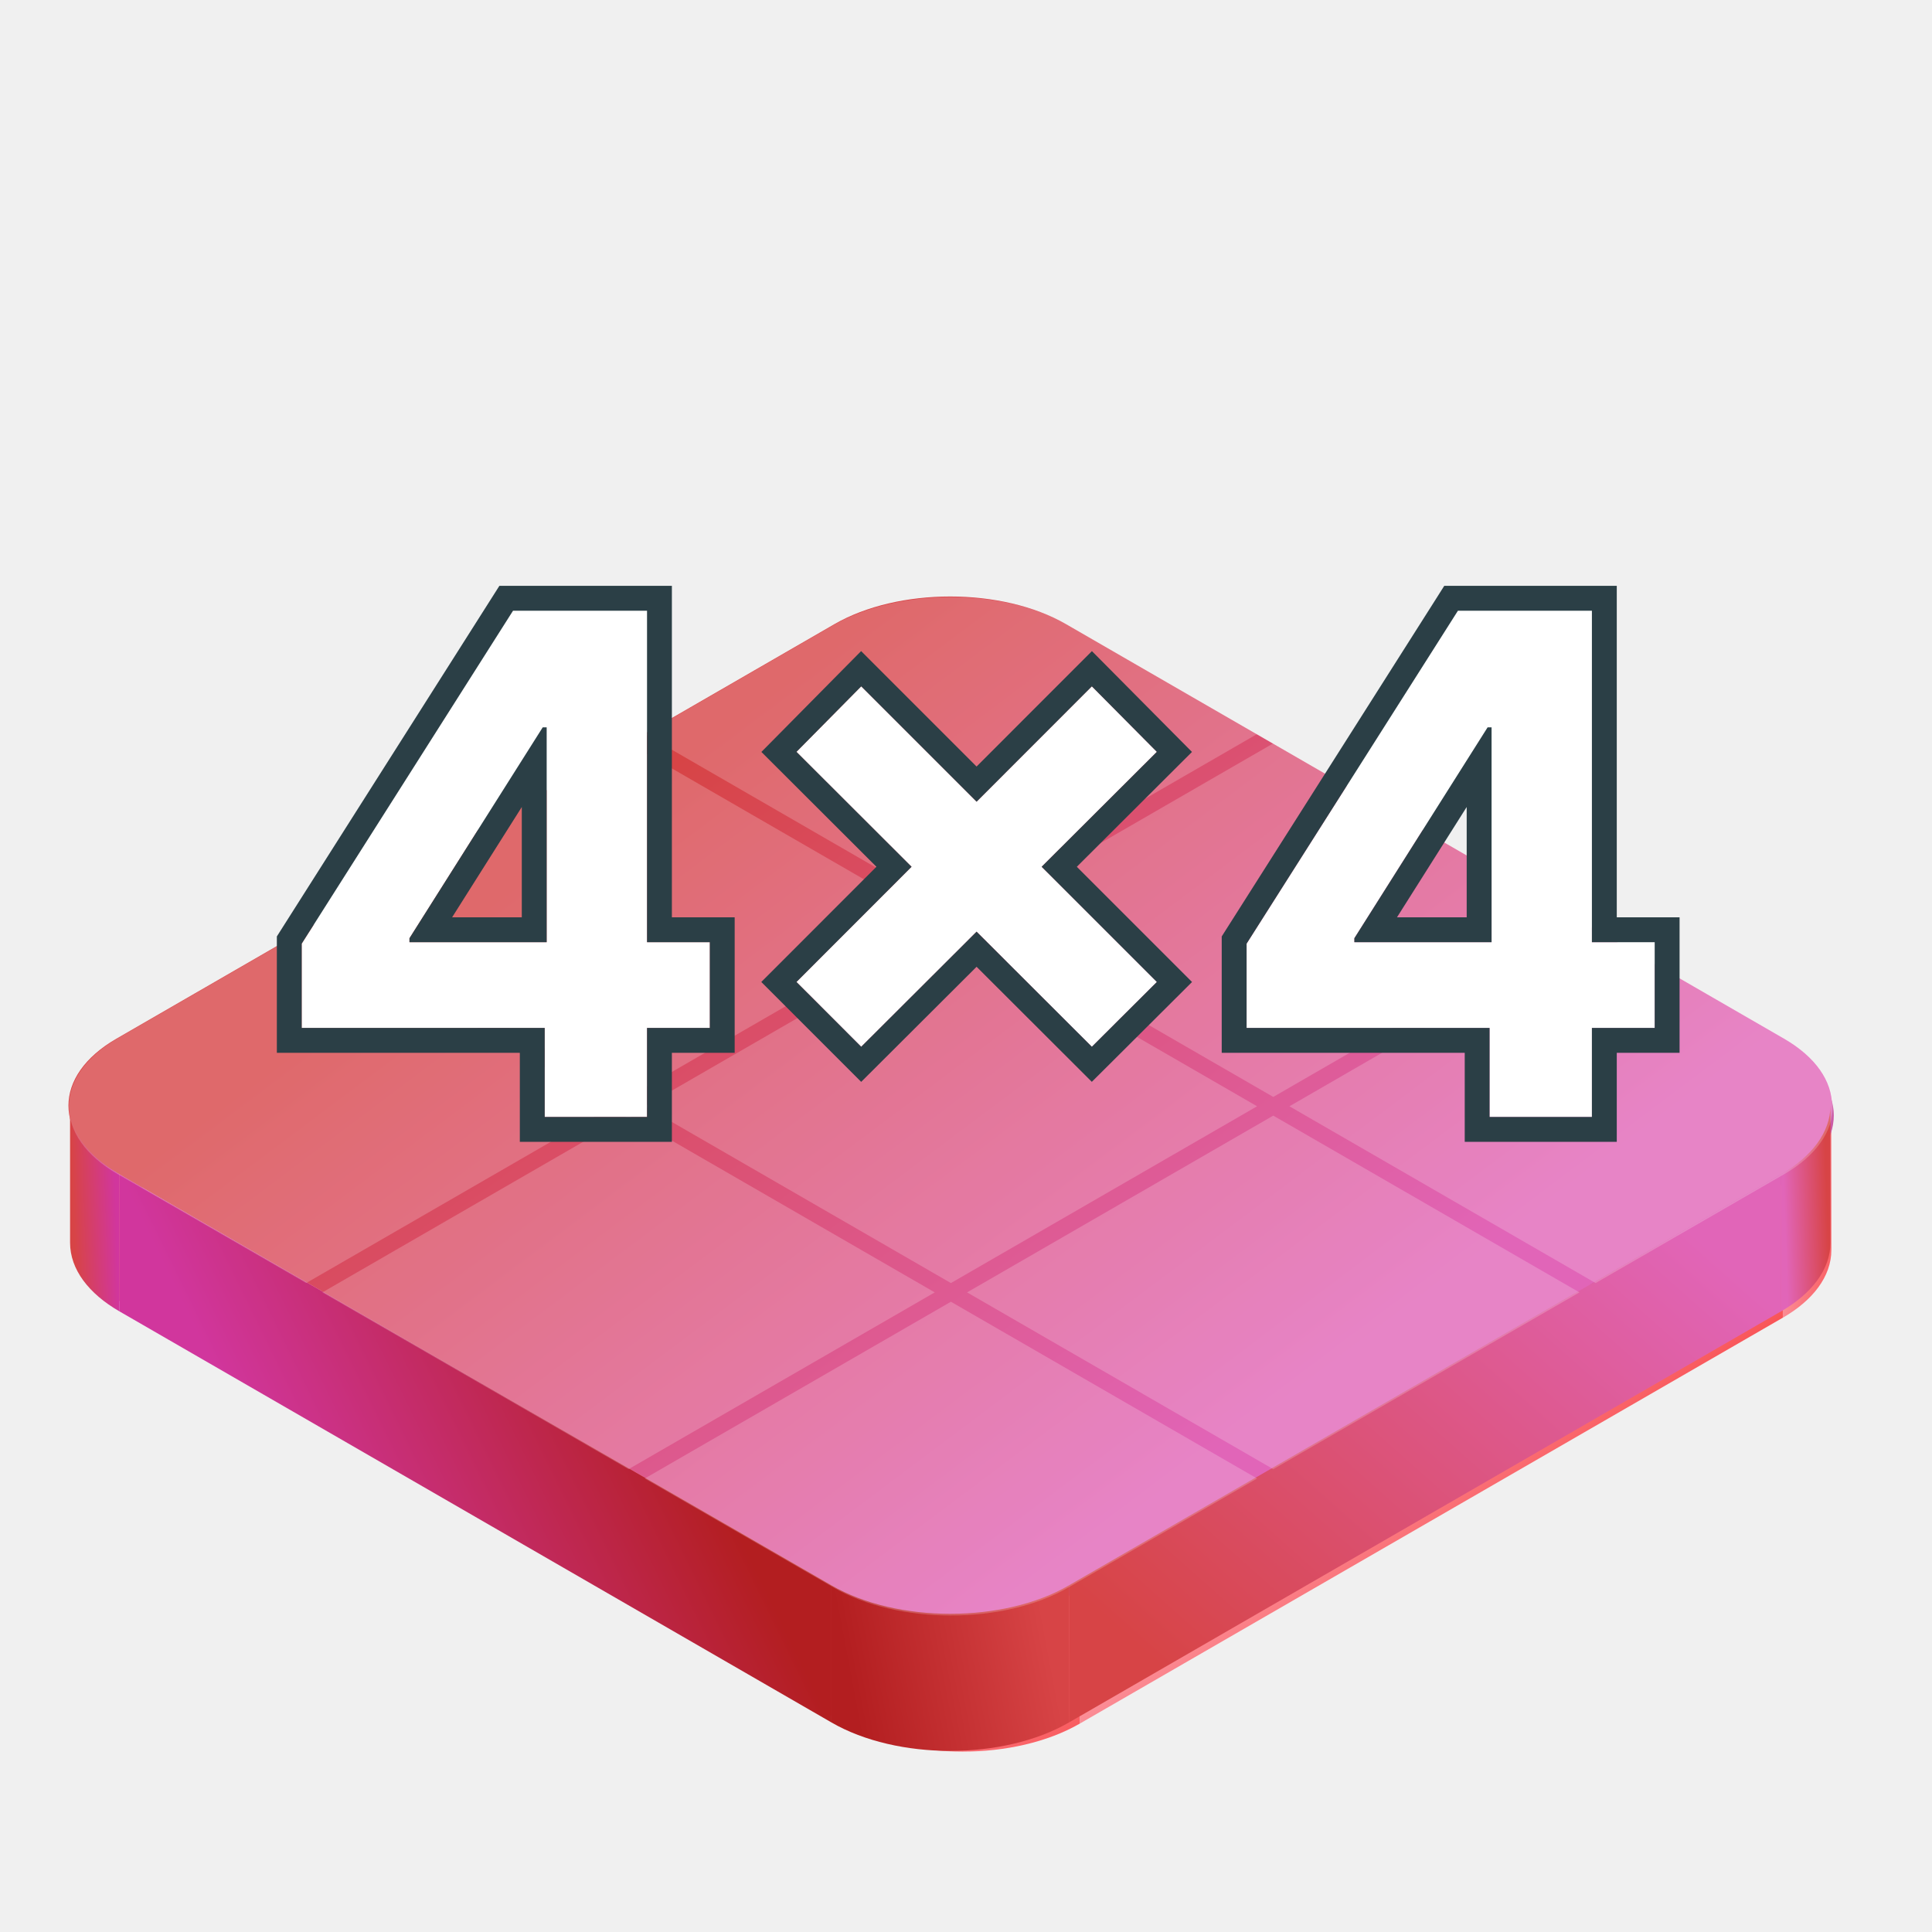
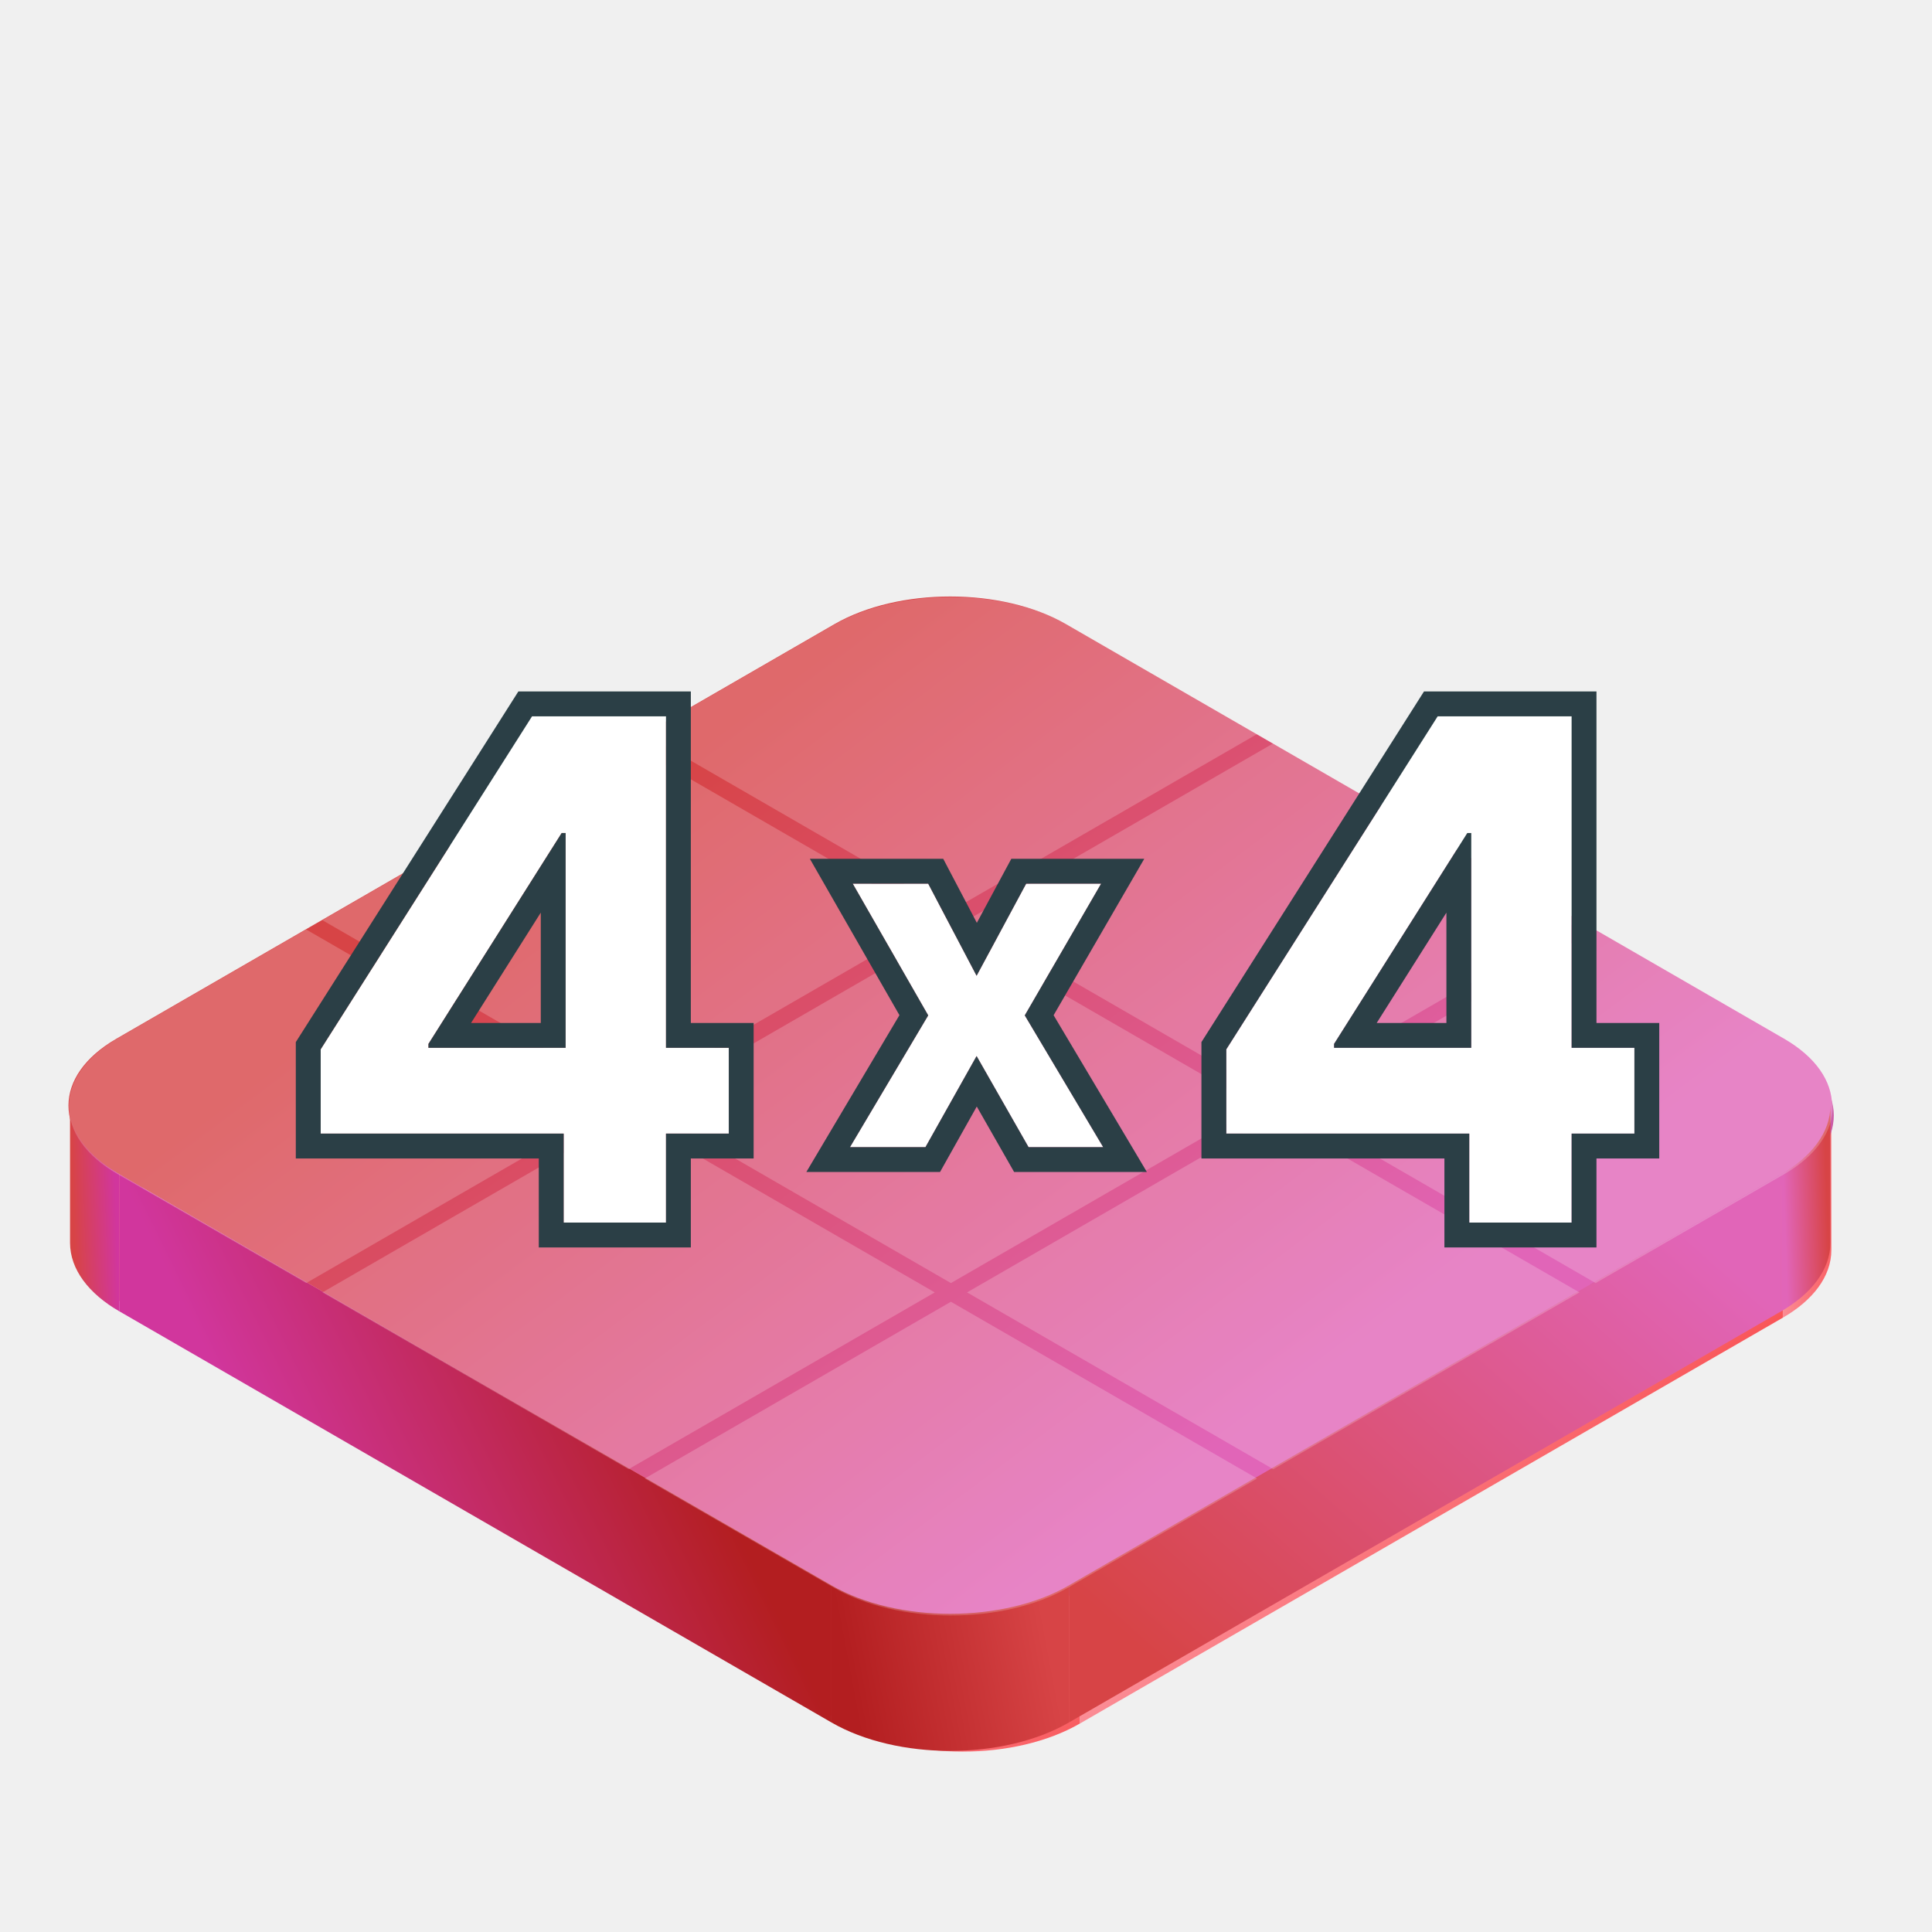
<svg xmlns="http://www.w3.org/2000/svg" width="64" height="64" viewBox="0 0 64 64" fill="none">
-   <rect width="35.855" height="35.855" rx="4.378" transform="matrix(0.866025 0.5 -0.866025 0.5 31.8887 19)" fill="url(#paint0_linear_2025_1324)" />
-   <rect width="26.891" height="4.482" transform="matrix(0.866025 0.5 0 1 4.71851 39.1685)" fill="url(#paint1_linear_2025_1324)" />
-   <rect width="26.891" height="4.482" transform="matrix(0.866025 -0.5 0 1 35.7698 52.6143)" fill="url(#paint2_linear_2025_1324)" />
-   <path d="M3.111 36.928C3.111 37.803 3.725 38.595 4.719 39.169V43.651C3.725 43.077 3.111 42.285 3.111 41.41V36.928Z" fill="url(#paint3_linear_2025_1324)" />
-   <path d="M28.007 52.614C30.151 53.852 33.626 53.852 35.77 52.614V57.096C33.626 58.334 30.151 58.334 28.007 57.096V52.614Z" fill="url(#paint4_linear_2025_1324)" />
-   <path d="M60.666 36.928C60.666 37.803 60.052 38.595 59.059 39.169V43.651C60.052 43.077 60.666 42.285 60.666 41.41V36.928Z" fill="url(#paint5_linear_2025_1324)" />
-   <g clip-path="url(#clip0_2025_1324)">
-     <rect width="35.899" height="35.899" rx="4.442" transform="matrix(0.866025 0.5 -0.866025 0.5 31.9104 19)" fill="url(#paint6_linear_2025_1324)" />
-     <rect width="11.559" height="11.559" transform="matrix(0.866025 0.5 -0.866025 0.5 31.9104 19)" fill="black" fill-opacity="0.1" />
-     <rect width="11.559" height="11.559" transform="matrix(0.866025 0.5 -0.866025 0.5 21.3711 25.085)" fill="black" fill-opacity="0.1" />
-     <rect width="11.559" height="11.559" transform="matrix(0.866025 0.5 -0.866025 0.5 21.3711 37.2549)" fill="black" fill-opacity="0.1" />
-     <rect width="11.559" height="11.559" transform="matrix(0.866025 0.5 -0.866025 0.5 42.45 25.085)" fill="black" fill-opacity="0.1" />
-     <rect width="11.559" height="11.559" transform="matrix(0.866025 0.5 -0.866025 0.5 42.45 37.2549)" fill="black" fill-opacity="0.1" />
-     <rect width="11.559" height="11.559" transform="matrix(0.866025 0.5 -0.866025 0.5 52.9893 31.1699)" fill="black" fill-opacity="0.1" />
-     <rect width="11.559" height="11.559" transform="matrix(0.866025 0.5 -0.866025 0.5 10.8315 31.1699)" fill="black" fill-opacity="0.1" />
-     <rect width="11.559" height="11.559" transform="matrix(0.866025 0.5 -0.866025 0.5 31.9104 43.3398)" fill="black" fill-opacity="0.1" />
-     <rect width="11.559" height="11.559" transform="matrix(0.866025 0.5 -0.866025 0.5 31.9104 31.1699)" fill="black" fill-opacity="0.1" />
+   <g clip-path="url(#clip0_2122_4385)">
+     <rect width="35.855" height="35.855" rx="4.378" transform="matrix(0.866025 0.5 -0.866025 0.5 31.8887 19)" fill="url(#paint0_linear_2122_4385)" />
+     <rect width="26.891" height="4.482" transform="matrix(0.866025 0.5 0 1 4.71875 39.1685)" fill="url(#paint1_linear_2122_4385)" />
+     <rect width="26.891" height="4.482" transform="matrix(0.866025 -0.5 0 1 35.7695 52.6143)" fill="url(#paint2_linear_2122_4385)" />
+     <path d="M3.111 36.928C3.111 37.803 3.726 38.595 4.719 39.168V43.65C3.726 43.077 3.111 42.285 3.111 41.409V36.928Z" fill="url(#paint3_linear_2122_4385)" />
+     <path d="M28.006 52.614C30.149 53.852 33.625 53.852 35.769 52.614V57.096C33.625 58.334 30.149 58.334 28.006 57.096V52.614Z" fill="url(#paint4_linear_2122_4385)" />
+     <path d="M60.666 36.928C60.666 37.803 60.052 38.595 59.059 39.168V43.65C60.052 43.077 60.666 42.285 60.666 41.409V36.928Z" fill="url(#paint5_linear_2122_4385)" />
+     <g clip-path="url(#clip1_2122_4385)">
+       <rect width="35.899" height="35.899" rx="4.442" transform="matrix(0.866025 0.5 -0.866025 0.5 31.9102 19)" fill="url(#paint6_linear_2122_4385)" />
+       <rect width="11.559" height="11.559" transform="matrix(0.866025 0.5 -0.866025 0.5 31.9102 19)" fill="black" fill-opacity="0.1" />
+       <rect width="11.559" height="11.559" transform="matrix(0.866025 0.5 -0.866025 0.5 21.3711 25.085)" fill="black" fill-opacity="0.1" />
+       <rect width="11.559" height="11.559" transform="matrix(0.866025 0.5 -0.866025 0.5 21.3711 37.2549)" fill="black" fill-opacity="0.1" />
+       <rect width="11.559" height="11.559" transform="matrix(0.866025 0.5 -0.866025 0.5 42.4492 25.085)" fill="black" fill-opacity="0.1" />
+       <rect width="11.559" height="11.559" transform="matrix(0.866025 0.5 -0.866025 0.5 42.4492 37.2549)" fill="black" fill-opacity="0.1" />
+       <rect width="11.559" height="11.559" transform="matrix(0.866025 0.5 -0.866025 0.5 52.9883 31.1699)" fill="black" fill-opacity="0.1" />
+       <rect width="11.559" height="11.559" transform="matrix(0.866025 0.5 -0.866025 0.5 10.832 31.1699)" fill="black" fill-opacity="0.1" />
+       <rect width="11.559" height="11.559" transform="matrix(0.866025 0.5 -0.866025 0.5 31.9102 43.3398)" fill="black" fill-opacity="0.1" />
+       <rect width="11.559" height="11.559" transform="matrix(0.866025 0.5 -0.866025 0.5 31.9102 31.1699)" fill="black" fill-opacity="0.1" />
+     </g>
+     <rect width="36.328" height="36.328" rx="4.436" transform="matrix(0.866025 0.5 -0.866025 0.5 31.4785 18.4607)" fill="url(#paint7_linear_2122_4385)" />
+     <rect width="27.246" height="4.541" transform="matrix(0.866025 0.5 0 1 3.94922 38.8958)" fill="url(#paint8_linear_2122_4385)" />
+     <rect width="27.246" height="4.541" transform="matrix(0.866025 -0.5 0 1 35.4102 52.5186)" fill="url(#paint9_linear_2122_4385)" />
+     <path d="M2.32 36.625C2.32 37.512 2.943 38.314 3.949 38.895V43.437C2.943 42.855 2.32 42.053 2.32 41.166V36.625Z" fill="url(#paint10_linear_2122_4385)" />
+     <path d="M27.545 52.519C29.717 53.773 33.238 53.773 35.41 52.519V57.06C33.238 58.314 29.717 58.314 27.545 57.06V52.519Z" fill="url(#paint11_linear_2122_4385)" />
+     <path d="M60.635 36.625C60.635 37.512 60.012 38.314 59.006 38.895V43.437C60.012 42.855 60.635 42.053 60.635 41.166V36.625Z" fill="url(#paint12_linear_2122_4385)" />
+     <g clip-path="url(#clip2_2122_4385)">
+       <rect width="11.712" height="11.712" transform="matrix(0.866025 0.5 -0.866025 0.5 31.5 18.4607)" fill="white" fill-opacity="0.2" />
+       <rect width="11.712" height="11.712" transform="matrix(0.866025 0.5 -0.866025 0.5 20.8223 24.626)" fill="white" fill-opacity="0.2" />
+       <rect width="11.712" height="11.712" transform="matrix(0.866025 0.5 -0.866025 0.5 20.8223 36.9565)" fill="white" fill-opacity="0.2" />
+       <rect width="11.712" height="11.712" transform="matrix(0.866025 0.5 -0.866025 0.5 42.1777 24.626)" fill="white" fill-opacity="0.2" />
+       <rect width="11.712" height="11.712" transform="matrix(0.866025 0.5 -0.866025 0.5 42.1777 36.9565)" fill="white" fill-opacity="0.2" />
+       <rect width="11.712" height="11.712" transform="matrix(0.866025 0.5 -0.866025 0.5 52.8574 30.7913)" fill="white" fill-opacity="0.2" />
+       <rect width="11.712" height="11.712" transform="matrix(0.866025 0.5 -0.866025 0.5 10.1426 30.7913)" fill="white" fill-opacity="0.2" />
+       <rect width="11.712" height="11.712" transform="matrix(0.866025 0.5 -0.866025 0.5 31.5 43.1221)" fill="white" fill-opacity="0.2" />
+       <rect width="11.712" height="11.712" transform="matrix(0.866025 0.5 -0.866025 0.5 31.5 30.7913)" fill="white" fill-opacity="0.2" />
+     </g>
  </g>
-   <rect width="36.328" height="36.328" rx="4.436" transform="matrix(0.866025 0.5 -0.866025 0.5 31.478 18.4604)" fill="url(#paint7_linear_2025_1324)" />
-   <rect width="27.246" height="4.541" transform="matrix(0.866025 0.5 0 1 3.94922 38.8955)" fill="url(#paint8_linear_2025_1324)" />
-   <rect width="27.246" height="4.541" transform="matrix(0.866025 -0.5 0 1 35.4104 52.5186)" fill="url(#paint9_linear_2025_1324)" />
-   <path d="M2.321 36.625C2.321 37.512 2.943 38.314 3.95 38.895V43.437C2.943 42.855 2.321 42.053 2.321 41.166V36.625Z" fill="url(#paint10_linear_2025_1324)" />
-   <path d="M27.545 52.519C29.717 53.773 33.239 53.773 35.41 52.519V57.06C33.239 58.314 29.717 58.314 27.545 57.06V52.519Z" fill="url(#paint11_linear_2025_1324)" />
-   <path d="M60.636 36.625C60.636 37.512 60.013 38.314 59.007 38.895V43.437C60.013 42.855 60.636 42.053 60.636 41.166V36.625Z" fill="url(#paint12_linear_2025_1324)" />
-   <g clip-path="url(#clip1_2025_1324)">
-     <rect width="11.712" height="11.712" transform="matrix(0.866025 0.5 -0.866025 0.5 31.5 18.4604)" fill="white" fill-opacity="0.2" />
-     <rect width="11.712" height="11.712" transform="matrix(0.866025 0.5 -0.866025 0.5 20.8213 24.626)" fill="white" fill-opacity="0.2" />
-     <rect width="11.712" height="11.712" transform="matrix(0.866025 0.5 -0.866025 0.5 20.8215 36.9561)" fill="white" fill-opacity="0.2" />
-     <rect width="11.712" height="11.712" transform="matrix(0.866025 0.5 -0.866025 0.5 42.1785 24.6255)" fill="white" fill-opacity="0.2" />
-     <rect width="11.712" height="11.712" transform="matrix(0.866025 0.5 -0.866025 0.5 42.1785 36.9561)" fill="white" fill-opacity="0.2" />
-     <rect width="11.712" height="11.712" transform="matrix(0.866025 0.5 -0.866025 0.5 52.8569 30.791)" fill="white" fill-opacity="0.2" />
-     <rect width="11.712" height="11.712" transform="matrix(0.866025 0.5 -0.866025 0.5 10.1428 30.791)" fill="white" fill-opacity="0.2" />
-     <rect width="11.712" height="11.712" transform="matrix(0.866025 0.5 -0.866025 0.5 31.5 43.1216)" fill="white" fill-opacity="0.2" />
-     <rect width="11.712" height="11.712" transform="matrix(0.866025 0.5 -0.866025 0.5 31.5 30.791)" fill="white" fill-opacity="0.2" />
-   </g>
-   <mask id="path-33-outside-1_2025_1324" maskUnits="userSpaceOnUse" x="9" y="19" width="47" height="19" fill="black">
-     <rect fill="white" x="9" y="19" width="47" height="19" />
-     <path d="M9.994 34.052V31.26L16.995 20.23H19.403V24.095H17.978L13.564 31.08V31.211H23.514V34.052H9.994ZM18.044 37V33.2L18.109 31.964V20.23H21.434V37H18.044ZM36.169 34.675L26.384 24.906L28.529 22.736L38.322 32.529L36.169 34.675ZM28.529 34.675L26.384 32.529L36.169 22.736L38.322 24.906L28.529 34.675ZM41.295 34.052V31.26L48.296 20.23H50.703V24.095H49.279L44.865 31.08V31.211H54.814V34.052H41.295ZM49.344 37V33.2L49.41 31.964V20.23H52.734V37H49.344Z" />
+   <mask id="path-33-outside-1_2122_4385" maskUnits="userSpaceOnUse" x="9.354" y="22.5" width="16" height="19" fill="black">
+     <rect fill="white" x="9.354" y="22.5" width="16" height="19" />
+     <path d="M10.623 37.552V34.76L17.624 23.73H20.031V27.595H18.606L14.193 34.58V34.711H24.142V37.552H10.623ZM18.672 40.5V36.7L18.737 35.464V23.73H22.062V40.5H18.672Z" />
  </mask>
-   <path d="M9.994 34.052V31.26L16.995 20.23H19.403V24.095H17.978L13.564 31.08V31.211H23.514V34.052H9.994ZM18.044 37V33.2L18.109 31.964V20.23H21.434V37H18.044ZM36.169 34.675L26.384 24.906L28.529 22.736L38.322 32.529L36.169 34.675ZM28.529 34.675L26.384 32.529L36.169 22.736L38.322 24.906L28.529 34.675ZM41.295 34.052V31.26L48.296 20.23H50.703V24.095H49.279L44.865 31.08V31.211H54.814V34.052H41.295ZM49.344 37V33.2L49.41 31.964V20.23H52.734V37H49.344Z" fill="white" />
-   <path d="M9.994 34.052H9.171V34.876H9.994V34.052ZM9.994 31.26L9.299 30.819L9.171 31.021V31.26H9.994ZM16.995 20.23V19.406H16.543L16.3 19.789L16.995 20.23ZM19.403 20.23H20.226V19.406H19.403V20.23ZM19.403 24.095V24.918H20.226V24.095H19.403ZM17.978 24.095V23.271H17.524L17.282 23.655L17.978 24.095ZM13.564 31.08L12.868 30.64L12.741 30.841V31.08H13.564ZM13.564 31.211H12.741V32.034H13.564V31.211ZM23.514 31.211H24.337V30.387H23.514V31.211ZM23.514 34.052V34.876H24.337V34.052H23.514ZM18.044 37H17.22V37.824H18.044V37ZM18.044 33.2L17.221 33.157L17.22 33.179V33.2H18.044ZM18.109 31.964L18.931 32.008L18.933 31.986V31.964H18.109ZM18.109 20.23V19.406H17.285V20.23H18.109ZM21.434 20.23H22.257V19.406H21.434V20.23ZM21.434 37V37.824H22.257V37H21.434ZM9.994 34.052H10.818V31.26H9.994H9.171V34.052H9.994ZM9.994 31.26L10.69 31.701L17.691 20.671L16.995 20.23L16.3 19.789L9.299 30.819L9.994 31.26ZM16.995 20.23V21.053H19.403V20.23V19.406H16.995V20.23ZM19.403 20.23H18.579V24.095H19.403H20.226V20.23H19.403ZM19.403 24.095V23.271H17.978V24.095V24.918H19.403V24.095ZM17.978 24.095L17.282 23.655L12.868 30.64L13.564 31.08L14.261 31.52L18.674 24.535L17.978 24.095ZM13.564 31.08H12.741V31.211H13.564H14.388V31.08H13.564ZM13.564 31.211V32.034H23.514V31.211V30.387H13.564V31.211ZM23.514 31.211H22.69V34.052H23.514H24.337V31.211H23.514ZM23.514 34.052V33.229H9.994V34.052V34.876H23.514V34.052ZM18.044 37H18.867V33.2H18.044H17.22V37H18.044ZM18.044 33.2L18.866 33.244L18.931 32.008L18.109 31.964L17.287 31.921L17.221 33.157L18.044 33.2ZM18.109 31.964H18.933V20.23H18.109H17.285V31.964H18.109ZM18.109 20.23V21.053H21.434V20.23V19.406H18.109V20.23ZM21.434 20.23H20.61V37H21.434H22.257V20.23H21.434ZM21.434 37V36.176H18.044V37V37.824H21.434V37ZM36.169 34.675L35.587 35.257L36.168 35.837L36.75 35.258L36.169 34.675ZM26.384 24.906L25.798 24.327L25.222 24.909L25.802 25.488L26.384 24.906ZM28.529 22.736L29.111 22.153L28.526 21.568L27.943 22.157L28.529 22.736ZM38.322 32.529L38.904 33.112L39.488 32.53L38.905 31.947L38.322 32.529ZM28.529 34.675L27.947 35.257L28.528 35.838L29.11 35.258L28.529 34.675ZM26.384 32.529L25.801 31.947L25.219 32.529L25.801 33.111L26.384 32.529ZM36.169 22.736L36.753 22.155L36.171 21.569L35.586 22.154L36.169 22.736ZM38.322 24.906L38.904 25.489L39.486 24.909L38.907 24.326L38.322 24.906ZM36.169 34.675L36.751 34.092L26.965 24.323L26.384 24.906L25.802 25.488L35.587 35.257L36.169 34.675ZM26.384 24.906L26.969 25.485L29.114 23.315L28.529 22.736L27.943 22.157L25.798 24.327L26.384 24.906ZM28.529 22.736L27.947 23.318L37.74 33.111L38.322 32.529L38.905 31.947L29.111 22.153L28.529 22.736ZM38.322 32.529L37.741 31.946L35.588 34.091L36.169 34.675L36.75 35.258L38.904 33.112L38.322 32.529ZM28.529 34.675L29.111 34.092L26.966 31.947L26.384 32.529L25.801 33.111L27.947 35.257L28.529 34.675ZM26.384 32.529L26.966 33.111L36.751 23.318L36.169 22.736L35.586 22.154L25.801 31.947L26.384 32.529ZM36.169 22.736L35.584 23.316L37.738 25.486L38.322 24.906L38.907 24.326L36.753 22.155L36.169 22.736ZM38.322 24.906L37.741 24.323L27.947 34.091L28.529 34.675L29.11 35.258L38.904 25.489L38.322 24.906ZM41.295 34.052H40.471V34.876H41.295V34.052ZM41.295 31.26L40.599 30.819L40.471 31.021V31.26H41.295ZM48.296 20.23V19.406H47.843L47.601 19.789L48.296 20.23ZM50.703 20.23H51.527V19.406H50.703V20.23ZM50.703 24.095V24.918H51.527V24.095H50.703ZM49.279 24.095V23.271H48.825L48.582 23.655L49.279 24.095ZM44.865 31.08L44.169 30.64L44.041 30.841V31.08H44.865ZM44.865 31.211H44.041V32.034H44.865V31.211ZM54.814 31.211H55.638V30.387H54.814V31.211ZM54.814 34.052V34.876H55.638V34.052H54.814ZM49.344 37H48.521V37.824H49.344V37ZM49.344 33.2L48.522 33.157L48.521 33.179V33.2H49.344ZM49.41 31.964L50.232 32.008L50.233 31.986V31.964H49.41ZM49.41 20.23V19.406H48.586V20.23H49.41ZM52.734 20.23H53.558V19.406H52.734V20.23ZM52.734 37V37.824H53.558V37H52.734ZM41.295 34.052H42.118V31.26H41.295H40.471V34.052H41.295ZM41.295 31.26L41.99 31.701L48.991 20.671L48.296 20.23L47.601 19.789L40.599 30.819L41.295 31.26ZM48.296 20.23V21.053H50.703V20.23V19.406H48.296V20.23ZM50.703 20.23H49.88V24.095H50.703H51.527V20.23H50.703ZM50.703 24.095V23.271H49.279V24.095V24.918H50.703V24.095ZM49.279 24.095L48.582 23.655L44.169 30.64L44.865 31.08L45.561 31.52L49.975 24.535L49.279 24.095ZM44.865 31.08H44.041V31.211H44.865H45.688V31.08H44.865ZM44.865 31.211V32.034H54.814V31.211V30.387H44.865V31.211ZM54.814 31.211H53.99V34.052H54.814H55.638V31.211H54.814ZM54.814 34.052V33.229H41.295V34.052V34.876H54.814V34.052ZM49.344 37H50.168V33.2H49.344H48.521V37H49.344ZM49.344 33.2L50.166 33.244L50.232 32.008L49.41 31.964L48.587 31.921L48.522 33.157L49.344 33.2ZM49.41 31.964H50.233V20.23H49.41H48.586V31.964H49.41ZM49.41 20.23V21.053H52.734V20.23V19.406H49.41V20.23ZM52.734 20.23H51.911V37H52.734H53.558V20.23H52.734ZM52.734 37V36.176H49.344V37V37.824H52.734V37Z" fill="#2B3F46" mask="url(#path-33-outside-1_2025_1324)" />
+   <path d="M10.623 37.552V34.76L17.624 23.73H20.031V27.595H18.606L14.193 34.58V34.711H24.142V37.552H10.623ZM18.672 40.5V36.7L18.737 35.464V23.73H22.062V40.5H18.672Z" fill="white" />
+   <path d="M10.623 37.552H9.799V38.376H10.623V37.552ZM10.623 34.76L9.927 34.319L9.799 34.521V34.76H10.623ZM17.624 23.73V22.906H17.171L16.928 23.289L17.624 23.73ZM20.031 23.73H20.855V22.906H20.031V23.73ZM20.031 27.595V28.418H20.855V27.595H20.031ZM18.606 27.595V26.771H18.153L17.91 27.155L18.606 27.595ZM14.193 34.58L13.497 34.14L13.369 34.341V34.58H14.193ZM14.193 34.711H13.369V35.534H14.193V34.711ZM24.142 34.711H24.965V33.887H24.142V34.711ZM24.142 37.552V38.376H24.965V37.552H24.142ZM18.672 40.5H17.848V41.324H18.672V40.5ZM18.672 36.7L17.849 36.657L17.848 36.679V36.7H18.672ZM18.737 35.464L19.56 35.508L19.561 35.486V35.464H18.737ZM18.737 23.73V22.906H17.914V23.73H18.737ZM22.062 23.73H22.885V22.906H22.062V23.73ZM22.062 40.5V41.324H22.885V40.5H22.062ZM10.623 37.552H11.446V34.76H10.623H9.799V37.552H10.623ZM10.623 34.76L11.318 35.201L18.319 24.171L17.624 23.73L16.928 23.289L9.927 34.319L10.623 34.76ZM17.624 23.73V24.553H20.031V23.73V22.906H17.624V23.73ZM20.031 23.73H19.208V27.595H20.031H20.855V23.73H20.031ZM20.031 27.595V26.771H18.606V27.595V28.418H20.031V27.595ZM18.606 27.595L17.91 27.155L13.497 34.14L14.193 34.58L14.889 35.02L19.302 28.035L18.606 27.595ZM14.193 34.58H13.369V34.711H14.193H15.016V34.58H14.193ZM14.193 34.711V35.534H24.142V34.711V33.887H14.193V34.711ZM24.142 34.711H23.318V37.552H24.142H24.965V34.711H24.142ZM24.142 37.552V36.729H10.623V37.552V38.376H24.142V37.552ZM18.672 40.5H19.495V36.7H18.672H17.848V40.5H18.672ZM18.672 36.7L19.494 36.744L19.56 35.508L18.737 35.464L17.915 35.42L17.849 36.657L18.672 36.7ZM18.737 35.464H19.561V23.73H18.737H17.914V35.464H18.737ZM18.737 23.73V24.553H22.062V23.73V22.906H18.737V23.73ZM22.062 23.73H21.238V40.5H22.062H22.885V23.73H22.062ZM22.062 40.5V39.676H18.672V40.5V41.324H22.062V40.5Z" fill="#2B3F46" mask="url(#path-33-outside-1_2122_4385)" />
+   <mask id="path-35-outside-2_2122_4385" maskUnits="userSpaceOnUse" x="26.354" y="28" width="12" height="11" fill="black">
+     <rect fill="white" x="26.354" y="28" width="12" height="11" />
+     <path d="M30.748 29.273L32.351 32.324L33.993 29.273H36.476L33.947 33.636L36.544 38H34.072L32.351 34.983L30.657 38H28.157L30.748 33.636L28.248 29.273H30.748Z" />
+   </mask>
+   <path d="M30.748 29.273L32.351 32.324L33.993 29.273H36.476L33.947 33.636L36.544 38H34.072L32.351 34.983L30.657 38H28.157L30.748 33.636L28.248 29.273H30.748Z" fill="white" />
+   <path d="M30.748 29.273L31.477 28.89L31.246 28.449H30.748V29.273ZM32.351 32.324L31.622 32.707L32.342 34.078L33.076 32.714L32.351 32.324ZM33.993 29.273V28.449H33.501L33.267 28.883L33.993 29.273ZM36.476 29.273L37.188 29.686L37.905 28.449H36.476V29.273ZM33.947 33.636L33.235 33.224L32.992 33.642L33.24 34.057L33.947 33.636ZM36.544 38V38.824H37.992L37.252 37.579L36.544 38ZM34.072 38L33.357 38.408L33.594 38.824H34.072V38ZM32.351 34.983L33.066 34.575L32.345 33.311L31.633 34.58L32.351 34.983ZM30.657 38V38.824H31.14L31.376 38.403L30.657 38ZM28.157 38L27.449 37.58L26.711 38.824H28.157V38ZM30.748 33.636L31.456 34.057L31.702 33.644L31.463 33.227L30.748 33.636ZM28.248 29.273V28.449H26.828L27.534 29.682L28.248 29.273ZM30.748 29.273L30.019 29.656L31.622 32.707L32.351 32.324L33.08 31.941L31.477 28.89L30.748 29.273ZM32.351 32.324L33.076 32.714L34.718 29.663L33.993 29.273L33.267 28.883L31.625 31.934L32.351 32.324ZM33.993 29.273V30.096H36.476V29.273V28.449H33.993V29.273ZM36.476 29.273L35.763 28.86L33.235 33.224L33.947 33.636L34.66 34.049L37.188 29.686L36.476 29.273ZM33.947 33.636L33.24 34.057L35.836 38.421L36.544 38L37.252 37.579L34.655 33.215L33.947 33.636ZM36.544 38V37.176H34.072V38V38.824H36.544V38ZM34.072 38L34.788 37.592L33.066 34.575L32.351 34.983L31.635 35.391L33.357 38.408L34.072 38ZM32.351 34.983L31.633 34.58L29.939 37.597L30.657 38L31.376 38.403L33.069 35.386L32.351 34.983ZM30.657 38V37.176H28.157V38V38.824H30.657V38ZM28.157 38L28.866 38.42L31.456 34.057L30.748 33.636L30.04 33.216L27.449 37.58L28.157 38ZM30.748 33.636L31.463 33.227L28.963 28.863L28.248 29.273L27.534 29.682L30.034 34.046L30.748 33.636ZM28.248 29.273V30.096H30.748V29.273V28.449H28.248V29.273Z" fill="#2B3F46" mask="url(#path-35-outside-2_2122_4385)" />
+   <mask id="path-37-outside-3_2122_4385" maskUnits="userSpaceOnUse" x="39.353" y="22.5" width="16" height="19" fill="black">
+     <rect fill="white" x="39.353" y="22.5" width="16" height="19" />
+     <path d="M40.623 37.552V34.76L47.624 23.73H50.031V27.595H48.606L44.193 34.58V34.711H54.142V37.552H40.623ZM48.672 40.5V36.7L48.737 35.464V23.73H52.062V40.5H48.672Z" />
+   </mask>
+   <path d="M40.623 37.552V34.76L47.624 23.73H50.031V27.595H48.606L44.193 34.58V34.711H54.142V37.552H40.623ZM48.672 40.5V36.7L48.737 35.464V23.73H52.062V40.5H48.672Z" fill="white" />
+   <path d="M40.623 37.552H39.799V38.376H40.623V37.552ZM40.623 34.76L39.927 34.319L39.799 34.521V34.76H40.623ZM47.624 23.73V22.906H47.171L46.928 23.289L47.624 23.73ZM50.031 23.73H50.855V22.906H50.031V23.73ZM50.031 27.595V28.418H50.855V27.595H50.031ZM48.606 27.595V26.771H48.153L47.91 27.155L48.606 27.595ZM44.193 34.58L43.497 34.14L43.369 34.341V34.58H44.193ZM44.193 34.711H43.369V35.534H44.193V34.711ZM54.142 34.711H54.965V33.887H54.142V34.711ZM54.142 37.552V38.376H54.965V37.552H54.142ZM48.672 40.5H47.848V41.324H48.672V40.5ZM48.672 36.7L47.849 36.657L47.848 36.679V36.7H48.672ZM48.737 35.464L49.56 35.508L49.561 35.486V35.464H48.737ZM48.737 23.73V22.906H47.914V23.73H48.737ZM52.062 23.73H52.885V22.906H52.062V23.73ZM52.062 40.5V41.324H52.885V40.5H52.062ZM40.623 37.552H41.446V34.76H40.623H39.799V37.552H40.623ZM40.623 34.76L41.318 35.201L48.319 24.171L47.624 23.73L46.928 23.289L39.927 34.319L40.623 34.76ZM47.624 23.73V24.553H50.031V23.73V22.906H47.624V23.73ZM50.031 23.73H49.208V27.595H50.031H50.855V23.73H50.031ZM50.031 27.595V26.771H48.606V27.595V28.418H50.031V27.595ZM48.606 27.595L47.91 27.155L43.497 34.14L44.193 34.58L44.889 35.02L49.303 28.035L48.606 27.595ZM44.193 34.58H43.369V34.711H44.193H45.016V34.58H44.193ZM44.193 34.711V35.534H54.142V34.711V33.887H44.193V34.711ZM54.142 34.711H53.318V37.552H54.142H54.965V34.711H54.142ZM54.142 37.552V36.729H40.623V37.552V38.376H54.142V37.552ZM48.672 40.5H49.495V36.7H48.672H47.848V40.5H48.672ZM48.672 36.7L49.494 36.744L49.56 35.508L48.737 35.464L47.915 35.42L47.849 36.657L48.672 36.7ZM48.737 35.464H49.561V23.73H48.737H47.914V35.464H48.737ZM48.737 23.73V24.553H52.062V23.73V22.906H48.737V23.73ZM52.062 23.73H51.238V40.5H52.062H52.885V23.73H52.062ZM52.062 40.5V39.676H48.672V40.5V41.324H52.062V40.5Z" fill="#2B3F46" mask="url(#path-37-outside-3_2122_4385)" />
  <defs>
-     <linearGradient id="paint0_linear_2025_1324" x1="35.841" y1="35.864" x2="-1.882" y2="2.084" gradientUnits="userSpaceOnUse">
+     <linearGradient id="paint0_linear_2122_4385" x1="35.841" y1="35.864" x2="-1.882" y2="2.084" gradientUnits="userSpaceOnUse">
      <stop stop-color="#FFD5EF" />
      <stop offset="1" stop-color="#EFBDFD" />
    </linearGradient>
-     <linearGradient id="paint1_linear_2025_1324" x1="26.881" y1="4.483" x2="25.174" y2="-4.688" gradientUnits="userSpaceOnUse">
+     <linearGradient id="paint1_linear_2122_4385" x1="26.881" y1="4.483" x2="25.174" y2="-4.688" gradientUnits="userSpaceOnUse">
      <stop stop-color="#F95457" />
      <stop offset="1" stop-color="#FDBDCB" />
    </linearGradient>
-     <linearGradient id="paint2_linear_2025_1324" x1="26.881" y1="4.483" x2="25.174" y2="-4.688" gradientUnits="userSpaceOnUse">
+     <linearGradient id="paint2_linear_2122_4385" x1="26.881" y1="4.483" x2="25.174" y2="-4.688" gradientUnits="userSpaceOnUse">
      <stop stop-color="#F95457" />
      <stop offset="1" stop-color="#FDBDCB" />
    </linearGradient>
-     <linearGradient id="paint3_linear_2025_1324" x1="4.718" y1="43.652" x2="1.804" y2="43.028" gradientUnits="userSpaceOnUse">
+     <linearGradient id="paint3_linear_2122_4385" x1="4.718" y1="43.652" x2="1.804" y2="43.028" gradientUnits="userSpaceOnUse">
      <stop stop-color="#F95457" />
      <stop offset="1" stop-color="#FDBDCB" />
    </linearGradient>
-     <linearGradient id="paint4_linear_2025_1324" x1="35.767" y1="58.026" x2="30.215" y2="50.893" gradientUnits="userSpaceOnUse">
+     <linearGradient id="paint4_linear_2122_4385" x1="35.766" y1="58.026" x2="30.214" y2="50.893" gradientUnits="userSpaceOnUse">
      <stop stop-color="#F95457" />
      <stop offset="1" stop-color="#FDBDCB" />
    </linearGradient>
-     <linearGradient id="paint5_linear_2025_1324" x1="60.666" y1="43.652" x2="57.752" y2="43.028" gradientUnits="userSpaceOnUse">
+     <linearGradient id="paint5_linear_2122_4385" x1="60.666" y1="43.652" x2="57.752" y2="43.028" gradientUnits="userSpaceOnUse">
      <stop stop-color="#F95457" />
      <stop offset="1" stop-color="#FDBDCB" />
    </linearGradient>
-     <linearGradient id="paint6_linear_2025_1324" x1="-1.09962e-05" y1="-0.033" x2="30.641" y2="-4.053" gradientUnits="userSpaceOnUse">
+     <linearGradient id="paint6_linear_2122_4385" x1="-1.09962e-05" y1="-0.033" x2="30.641" y2="-4.053" gradientUnits="userSpaceOnUse">
      <stop stop-color="#D74446" />
      <stop offset="1" stop-color="#E165B8" />
    </linearGradient>
-     <linearGradient id="paint7_linear_2025_1324" x1="-1.11276e-05" y1="-0.033" x2="31.007" y2="-4.101" gradientUnits="userSpaceOnUse">
+     <linearGradient id="paint7_linear_2122_4385" x1="-1.11276e-05" y1="-0.033" x2="31.007" y2="-4.101" gradientUnits="userSpaceOnUse">
      <stop stop-color="#D74446" />
      <stop offset="1" stop-color="#E165B8" />
    </linearGradient>
-     <linearGradient id="paint8_linear_2025_1324" x1="-8.34573e-06" y1="-0.004" x2="14.606" y2="-11.501" gradientUnits="userSpaceOnUse">
+     <linearGradient id="paint8_linear_2122_4385" x1="-8.34573e-06" y1="-0.004" x2="14.606" y2="-11.501" gradientUnits="userSpaceOnUse">
      <stop stop-color="#D1369D" />
      <stop offset="1" stop-color="#B31E20" />
    </linearGradient>
-     <linearGradient id="paint9_linear_2025_1324" x1="-8.34573e-06" y1="-0.004" x2="14.606" y2="-11.501" gradientUnits="userSpaceOnUse">
+     <linearGradient id="paint9_linear_2122_4385" x1="-8.34573e-06" y1="-0.004" x2="14.606" y2="-11.501" gradientUnits="userSpaceOnUse">
      <stop stop-color="#D74446" />
      <stop offset="1" stop-color="#E165B8" />
    </linearGradient>
-     <linearGradient id="paint10_linear_2025_1324" x1="2.321" y1="36.619" x2="3.733" y2="36.574" gradientUnits="userSpaceOnUse">
+     <linearGradient id="paint10_linear_2122_4385" x1="2.32" y1="36.619" x2="3.733" y2="36.574" gradientUnits="userSpaceOnUse">
      <stop stop-color="#D74446" />
      <stop offset="1" stop-color="#D1369D" />
    </linearGradient>
-     <linearGradient id="paint11_linear_2025_1324" x1="27.545" y1="52.514" x2="34.14" y2="51.272" gradientUnits="userSpaceOnUse">
+     <linearGradient id="paint11_linear_2122_4385" x1="27.545" y1="52.514" x2="34.14" y2="51.272" gradientUnits="userSpaceOnUse">
      <stop stop-color="#B31E20" />
      <stop offset="1" stop-color="#D74446" />
    </linearGradient>
-     <linearGradient id="paint12_linear_2025_1324" x1="59.007" y1="36.619" x2="60.419" y2="36.574" gradientUnits="userSpaceOnUse">
+     <linearGradient id="paint12_linear_2122_4385" x1="59.006" y1="36.619" x2="60.419" y2="36.574" gradientUnits="userSpaceOnUse">
      <stop stop-color="#E165B8" />
      <stop offset="1" stop-color="#D74446" />
    </linearGradient>
-     <clipPath id="clip0_2025_1324">
-       <rect width="35.899" height="35.899" rx="4.442" transform="matrix(0.866025 0.5 -0.866025 0.5 31.9104 19)" fill="white" />
+     <clipPath id="clip0_2122_4385">
+       <rect width="63" height="39.564" fill="white" transform="translate(0 18.4604)" />
    </clipPath>
-     <clipPath id="clip1_2025_1324">
-       <rect width="36.373" height="36.373" rx="4.5" transform="matrix(0.866025 0.5 -0.866025 0.5 31.5 18.4604)" fill="white" />
+     <clipPath id="clip1_2122_4385">
+       <rect width="35.899" height="35.899" rx="4.442" transform="matrix(0.866025 0.5 -0.866025 0.5 31.9102 19)" fill="white" />
+     </clipPath>
+     <clipPath id="clip2_2122_4385">
+       <rect width="36.373" height="36.373" rx="4.5" transform="matrix(0.866025 0.5 -0.866025 0.5 31.5 18.4607)" fill="white" />
    </clipPath>
  </defs>
</svg>
